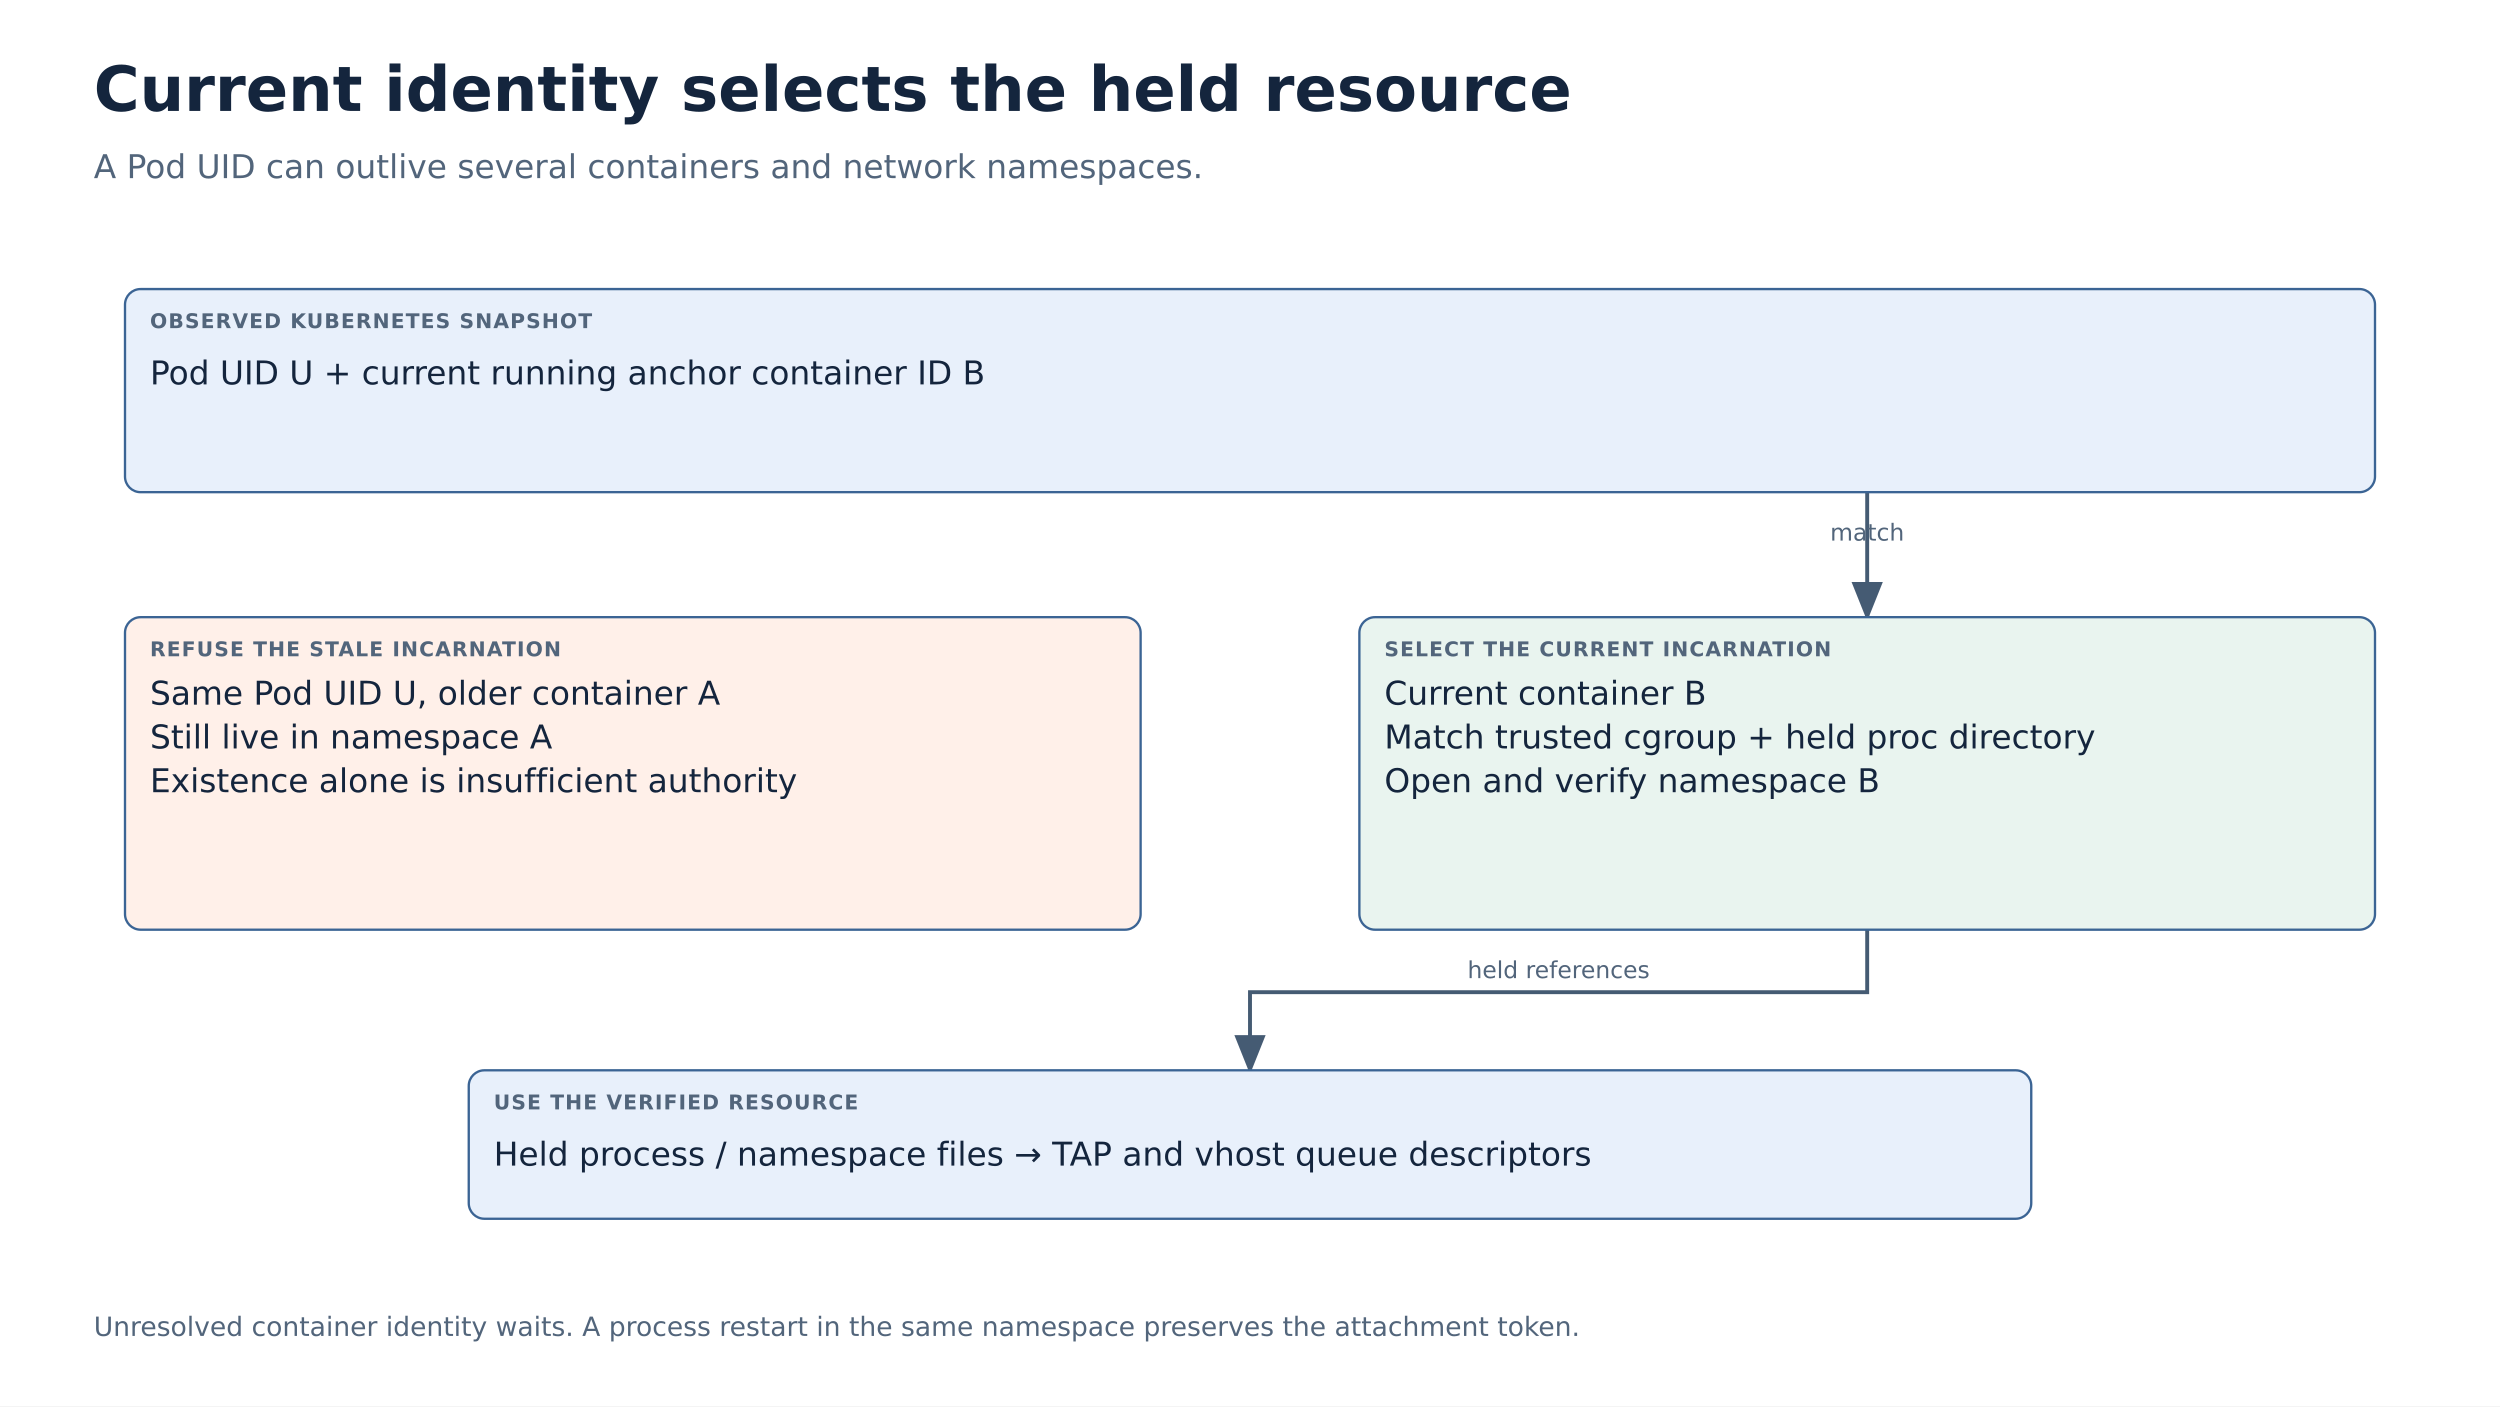
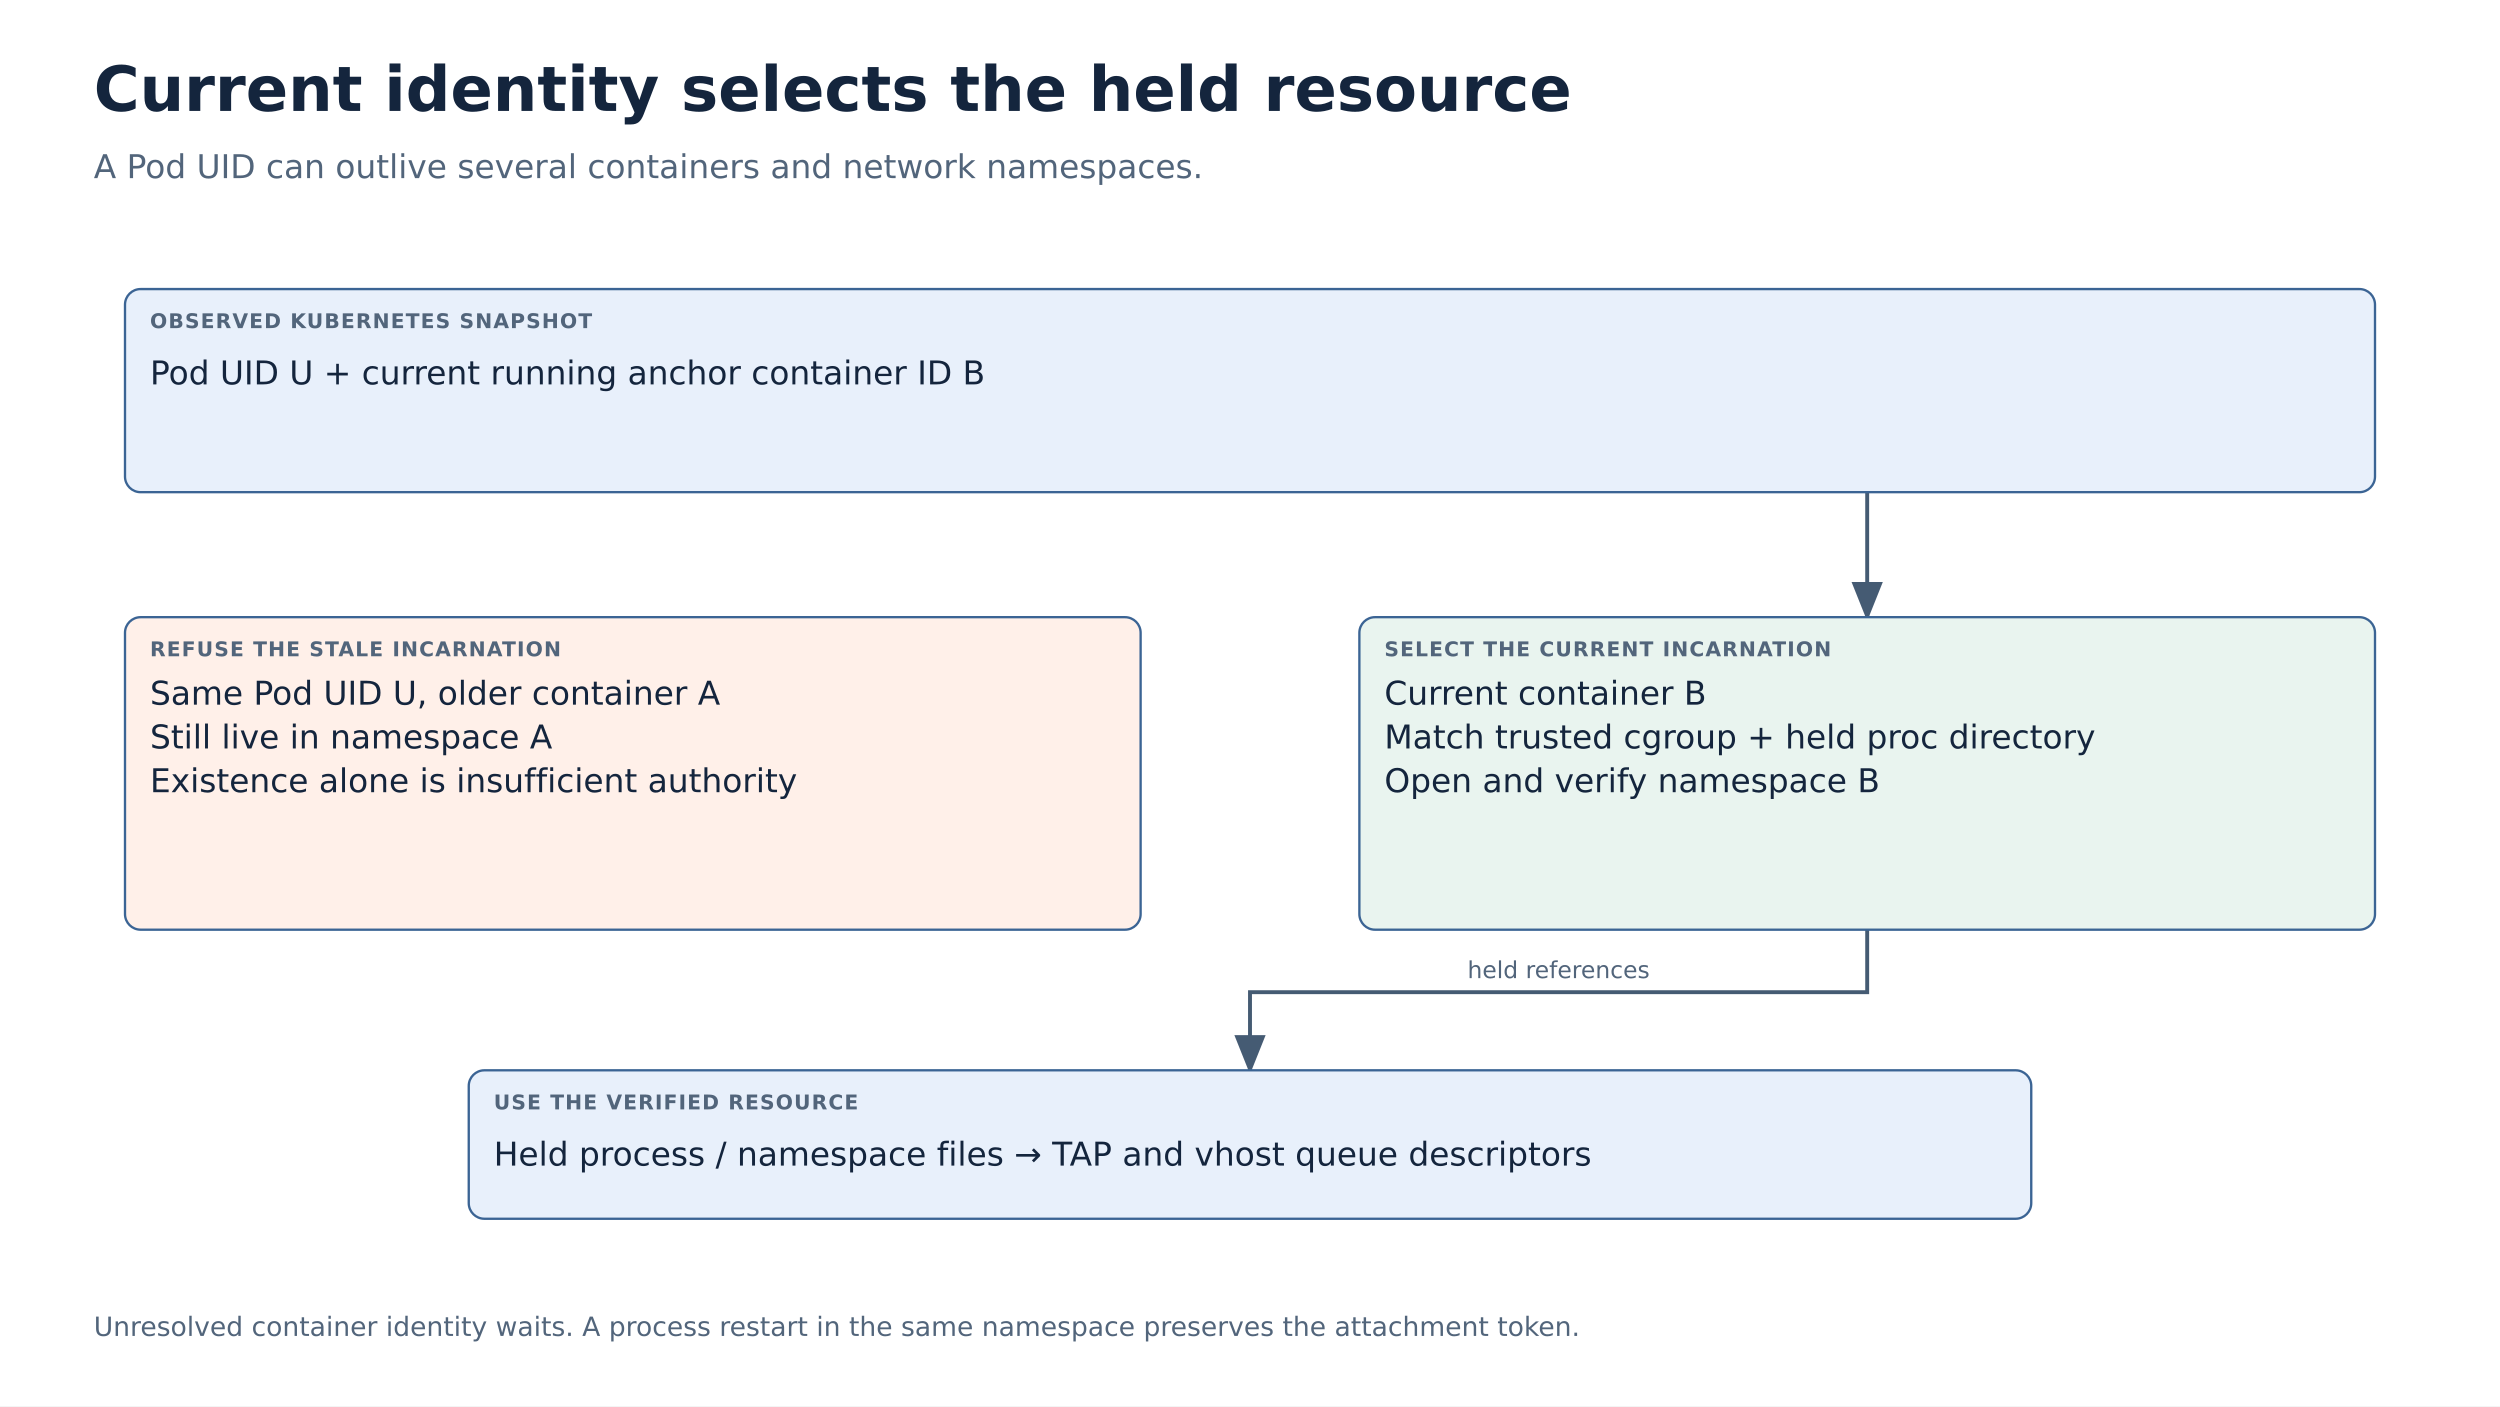
- <svg xmlns="http://www.w3.org/2000/svg" data-source-sha256="5562c34dbcfa2b7e0375c7a8a1919ec7cbd9dafc7c52954d8b508c0b05b4be6b" xml:space="preserve" viewBox="0 0 1600 900" width="1600" height="900" role="img" aria-labelledby="title desc">
+ <svg xmlns="http://www.w3.org/2000/svg" data-source-sha256="c1485896cc78340e37ab66b57833bf139d8174b036ee1dd51ad91bcbee3dd07c" xml:space="preserve" viewBox="0 0 1600 900" width="1600" height="900" role="img" aria-labelledby="title desc">
  <rect data-diagram-background="true" width="1600" height="900" fill="#ffffff" />
  <defs>
    <marker id="arrow" markerWidth="10" markerHeight="8" refX="9" refY="4" orient="auto">
      <path d="M0 0L10 4L0 8Z" fill="#455b73" />
    </marker>
  </defs>
  <g font-family="DejaVu Sans, sans-serif">
    <text x="60" y="71" fill="#14253d" font-size="40" font-weight="700">Current identity selects the held resource</text>
    <text x="60" y="114" fill="#52657b" font-size="21">A Pod UID can outlive several containers and network namespaces.</text>
    <polyline points="1195,315 1195,395" fill="none" stroke="#455b73" stroke-width="2.5" marker-end="url(#arrow)" />
-     <text x="1195.0" y="346.0" text-anchor="middle" fill="#52657b" font-size="15">match</text>
    <polyline points="1195,595 1195,635 800,635 800,685" fill="none" stroke="#455b73" stroke-width="2.5" marker-end="url(#arrow)" />
    <text x="997.5" y="626.0" text-anchor="middle" fill="#52657b" font-size="15">held references</text>
    <rect x="80" y="185" width="1440" height="130" rx="10" fill="#e8f0fb" stroke="#3b6494" stroke-width="1.5" />
    <text x="96" y="210" fill="#52657b" font-size="13" font-weight="700" letter-spacing="0.7">OBSERVED KUBERNETES SNAPSHOT</text>
    <text x="96" y="246" fill="#14253d" font-size="21">Pod UID U + current running anchor container ID B</text>
    <rect x="80" y="395" width="650" height="200" rx="10" fill="#fff0e9" stroke="#3b6494" stroke-width="1.5" />
    <text x="96" y="420" fill="#52657b" font-size="13" font-weight="700" letter-spacing="0.7">REFUSE THE STALE INCARNATION</text>
    <text x="96" y="451" fill="#14253d" font-size="21">Same Pod UID U, older container A</text>
    <text x="96" y="479" fill="#14253d" font-size="21">Still live in namespace A</text>
    <text x="96" y="507" fill="#14253d" font-size="21">Existence alone is insufficient authority</text>
    <rect x="870" y="395" width="650" height="200" rx="10" fill="#e9f4ef" stroke="#3b6494" stroke-width="1.5" />
    <text x="886" y="420" fill="#52657b" font-size="13" font-weight="700" letter-spacing="0.7">SELECT THE CURRENT INCARNATION</text>
    <text x="886" y="451" fill="#14253d" font-size="21">Current container B</text>
    <text x="886" y="479" fill="#14253d" font-size="21">Match trusted cgroup + held proc directory</text>
    <text x="886" y="507" fill="#14253d" font-size="21">Open and verify namespace B</text>
    <rect x="300" y="685" width="1000" height="95" rx="10" fill="#e8f0fb" stroke="#3b6494" stroke-width="1.5" />
    <text x="316" y="710" fill="#52657b" font-size="13" font-weight="700" letter-spacing="0.7">USE THE VERIFIED RESOURCE</text>
    <text x="316" y="746" fill="#14253d" font-size="21">Held process / namespace files → TAP and vhost queue descriptors</text>
    <text x="60" y="855" fill="#52657b" font-size="17">Unresolved container identity waits. A process restart in the same namespace preserves the attachment token.</text>
  </g>
</svg>
